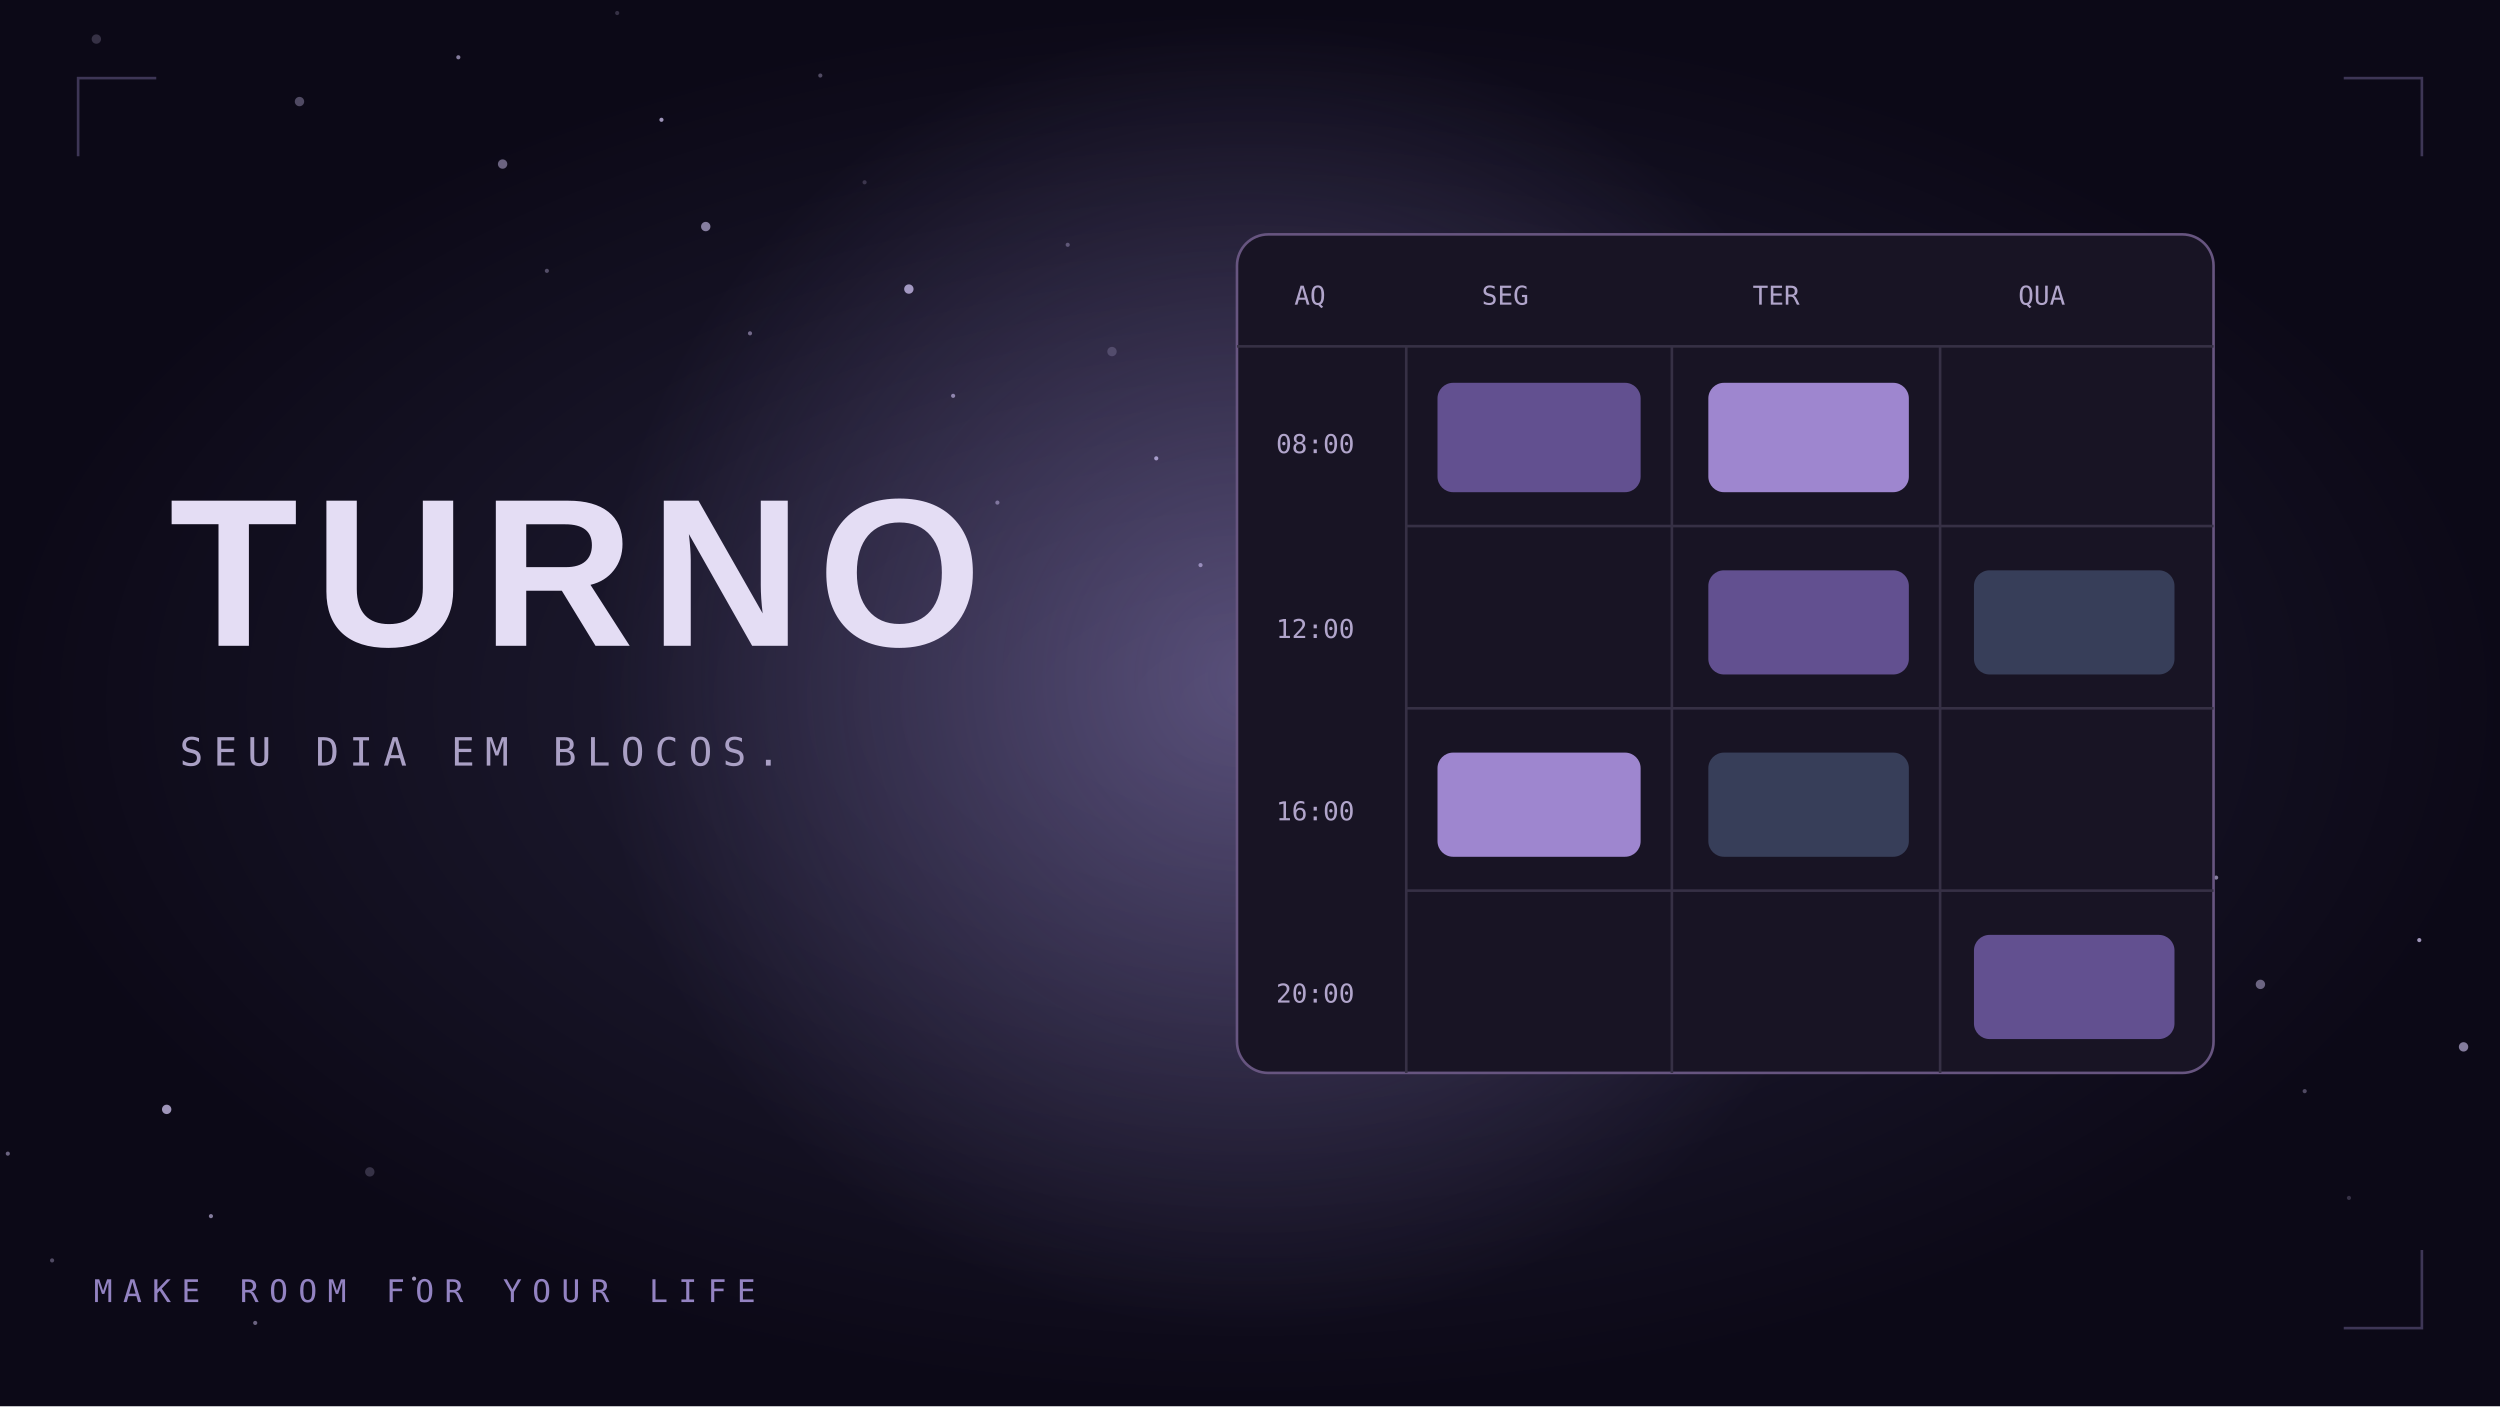
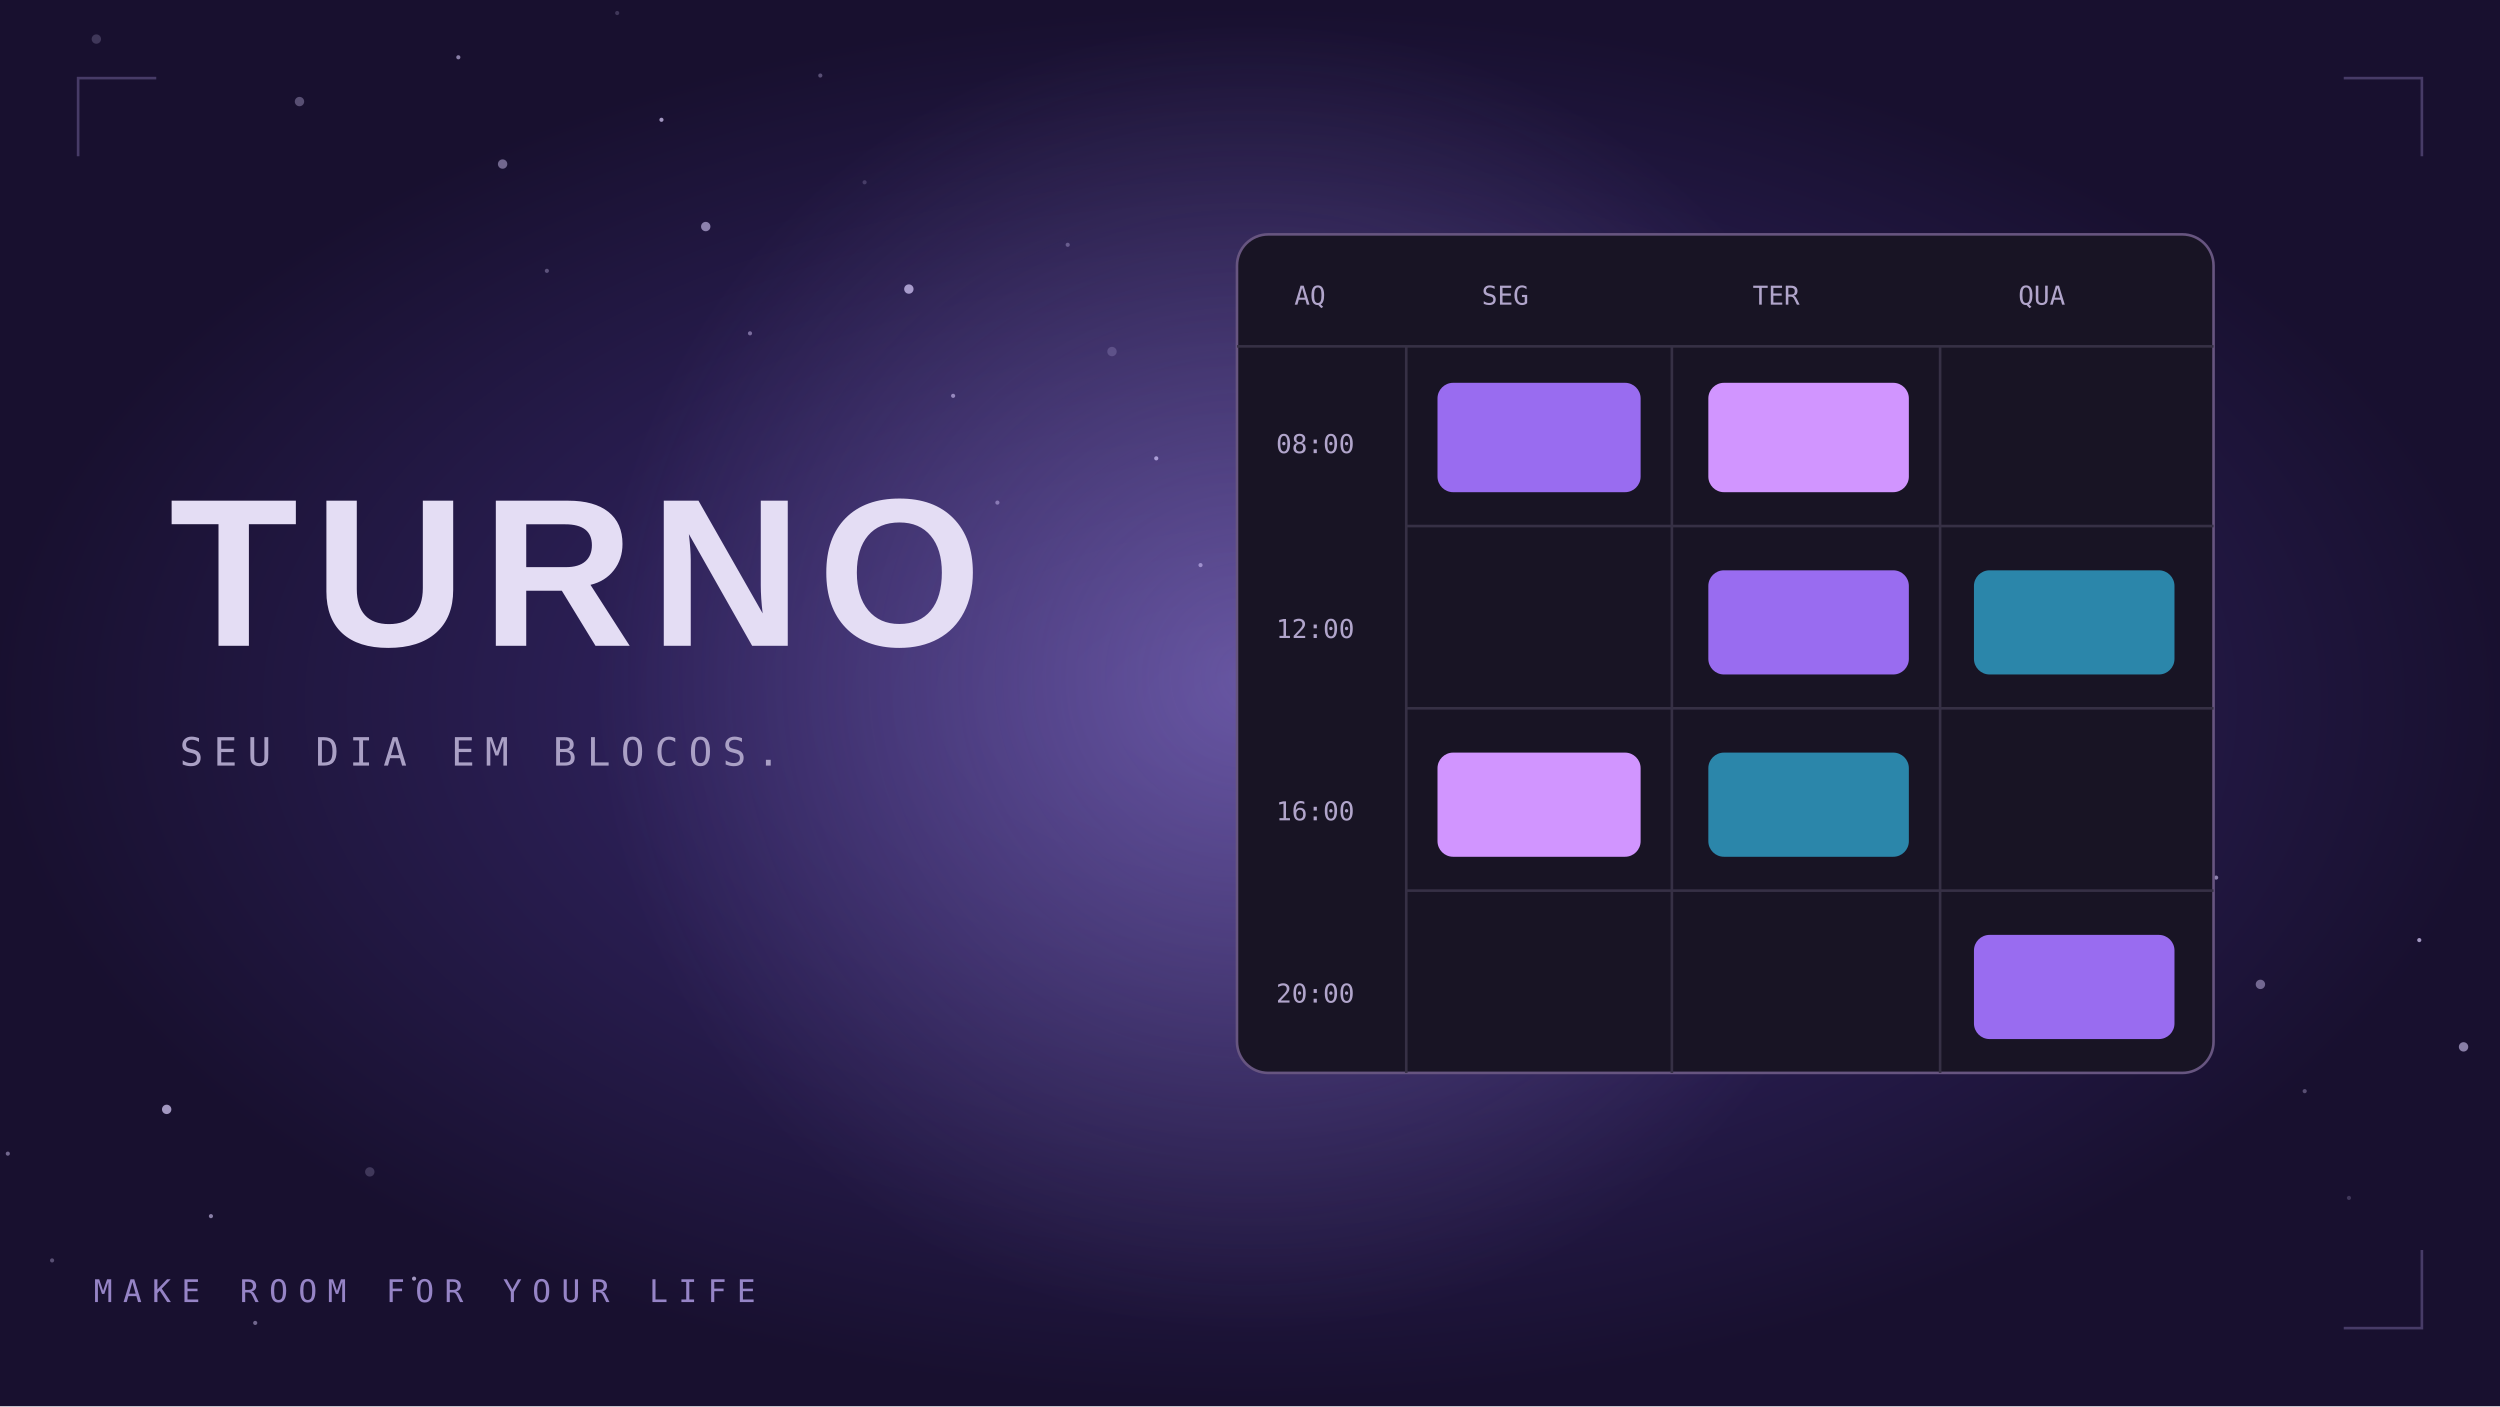
<svg xmlns="http://www.w3.org/2000/svg" viewBox="0 0 960 540">
  <defs>
    <radialGradient id="bg">
-       <stop stop-color="#27243d" />
-       <stop offset="1" stop-color="#0c0917" />
+       <stop stop-color="#3e2e7b" />
+       <stop offset="1" stop-color="#18102f" />
    </radialGradient>
    <radialGradient id="light">
      <stop stop-color="#b5a1ec" stop-opacity=".35" />
      <stop offset="1" stop-color="#b5a1ec" stop-opacity="0" />
    </radialGradient>
    <linearGradient id="ink" x1="0" y1="0" x2="1" y2="1">
      <stop stop-color="#b5a1ec" />
      <stop offset="1" stop-color="#684e96" />
    </linearGradient>
    <filter id="glow">
      <feGaussianBlur stdDeviation="8" />
    </filter>
  </defs>
  <rect width="960" height="540" fill="url(#bg)" />
  <circle cx="37" cy="15" r="1.8" fill="#ddd0ff" opacity="0.2" />
  <circle cx="210" cy="104" r="0.8" fill="#ddd0ff" opacity="0.325" />
  <circle cx="383" cy="193" r="0.8" fill="#ddd0ff" opacity="0.45" />
  <circle cx="556" cy="282" r="1.8" fill="#ddd0ff" opacity="0.575" />
  <circle cx="729" cy="371" r="0.8" fill="#ddd0ff" opacity="0.7" />
  <circle cx="902" cy="460" r="0.8" fill="#ddd0ff" opacity="0.2" />
  <circle cx="115" cy="39" r="1.8" fill="#ddd0ff" opacity="0.325" />
  <circle cx="288" cy="128" r="0.8" fill="#ddd0ff" opacity="0.45" />
  <circle cx="461" cy="217" r="0.8" fill="#ddd0ff" opacity="0.575" />
  <circle cx="634" cy="306" r="1.8" fill="#ddd0ff" opacity="0.7" />
  <circle cx="807" cy="395" r="0.8" fill="#ddd0ff" opacity="0.2" />
  <circle cx="20" cy="484" r="0.8" fill="#ddd0ff" opacity="0.325" />
  <circle cx="193" cy="63" r="1.8" fill="#ddd0ff" opacity="0.45" />
  <circle cx="366" cy="152" r="0.8" fill="#ddd0ff" opacity="0.575" />
  <circle cx="539" cy="241" r="0.8" fill="#ddd0ff" opacity="0.7" />
  <circle cx="712" cy="330" r="1.8" fill="#ddd0ff" opacity="0.2" />
  <circle cx="885" cy="419" r="0.8" fill="#ddd0ff" opacity="0.325" />
  <circle cx="98" cy="508" r="0.8" fill="#ddd0ff" opacity="0.45" />
  <circle cx="271" cy="87" r="1.8" fill="#ddd0ff" opacity="0.575" />
  <circle cx="444" cy="176" r="0.8" fill="#ddd0ff" opacity="0.7" />
  <circle cx="617" cy="265" r="0.8" fill="#ddd0ff" opacity="0.2" />
  <circle cx="790" cy="354" r="1.8" fill="#ddd0ff" opacity="0.325" />
  <circle cx="3" cy="443" r="0.8" fill="#ddd0ff" opacity="0.45" />
  <circle cx="176" cy="22" r="0.8" fill="#ddd0ff" opacity="0.575" />
  <circle cx="349" cy="111" r="1.8" fill="#ddd0ff" opacity="0.7" />
  <circle cx="522" cy="200" r="0.8" fill="#ddd0ff" opacity="0.2" />
  <circle cx="695" cy="289" r="0.8" fill="#ddd0ff" opacity="0.325" />
  <circle cx="868" cy="378" r="1.8" fill="#ddd0ff" opacity="0.45" />
  <circle cx="81" cy="467" r="0.8" fill="#ddd0ff" opacity="0.575" />
  <circle cx="254" cy="46" r="0.8" fill="#ddd0ff" opacity="0.7" />
  <circle cx="427" cy="135" r="1.8" fill="#ddd0ff" opacity="0.2" />
  <circle cx="600" cy="224" r="0.8" fill="#ddd0ff" opacity="0.325" />
  <circle cx="773" cy="313" r="0.8" fill="#ddd0ff" opacity="0.45" />
  <circle cx="946" cy="402" r="1.8" fill="#ddd0ff" opacity="0.575" />
  <circle cx="159" cy="491" r="0.8" fill="#ddd0ff" opacity="0.7" />
  <circle cx="332" cy="70" r="0.8" fill="#ddd0ff" opacity="0.2" />
  <circle cx="505" cy="159" r="1.8" fill="#ddd0ff" opacity="0.325" />
  <circle cx="678" cy="248" r="0.8" fill="#ddd0ff" opacity="0.45" />
  <circle cx="851" cy="337" r="0.8" fill="#ddd0ff" opacity="0.575" />
  <circle cx="64" cy="426" r="1.8" fill="#ddd0ff" opacity="0.7" />
  <circle cx="237" cy="5" r="0.8" fill="#ddd0ff" opacity="0.2" />
  <circle cx="410" cy="94" r="0.8" fill="#ddd0ff" opacity="0.325" />
  <circle cx="583" cy="183" r="1.8" fill="#ddd0ff" opacity="0.45" />
  <circle cx="756" cy="272" r="0.8" fill="#ddd0ff" opacity="0.575" />
  <circle cx="929" cy="361" r="0.8" fill="#ddd0ff" opacity="0.7" />
  <circle cx="142" cy="450" r="1.8" fill="#ddd0ff" opacity="0.2" />
  <circle cx="315" cy="29" r="0.8" fill="#ddd0ff" opacity="0.325" />
  <circle cx="488" cy="118" r="0.8" fill="#ddd0ff" opacity="0.45" />
  <circle cx="480" cy="260" r="250" fill="url(#light)" />
  <g transform="translate(475 90)">
    <rect width="375" height="322" rx="12" fill="#181424" stroke="#675580" />
    <path d="M0 43H375M65 43V322M167 43V322M270 43V322M65 112H375M65 182H375M65 252H375" stroke="#363045" />
-     <g fill="#625090">
+     <g fill="#996cf0">
      <rect x="77" y="57" width="78" height="42" rx="6" />
      <rect x="181" y="129" width="77" height="40" rx="6" />
      <rect x="283" y="269" width="77" height="40" rx="6" />
    </g>
-     <g fill="#9e86cf">
+     <g fill="#d195ff">
      <rect x="181" y="57" width="77" height="42" rx="6" />
      <rect x="77" y="199" width="78" height="40" rx="6" />
    </g>
-     <g fill="#373e59">
+     <g fill="#2b86aa">
      <rect x="283" y="129" width="77" height="40" rx="6" />
      <rect x="181" y="199" width="77" height="40" rx="6" />
    </g>
    <g fill="#b1a5cb" font-family="monospace" font-size="10">
      <text x="22" y="27">AQ</text>
      <text x="94" y="27">SEG</text>
      <text x="198" y="27">TER</text>
      <text x="300" y="27">QUA</text>
      <text x="15" y="84">08:00</text>
      <text x="15" y="155">12:00</text>
      <text x="15" y="225">16:00</text>
      <text x="15" y="295">20:00</text>
    </g>
  </g>
  <text x="65" y="248" font-family="Arial,sans-serif" font-weight="700" font-size="81" letter-spacing="6" fill="#e4ddf4">TURNO</text>
  <text x="69" y="294" font-family="monospace" font-size="15" letter-spacing="4" fill="#aaa0c5">SEU DIA EM BLOCOS.</text>
  <text x="36" y="500" font-family="monospace" font-size="12" letter-spacing="4" fill="#b5a1ec" opacity=".8">MAKE ROOM FOR YOUR LIFE</text>
  <path d="M900 30H930V60M30 60V30H60M900 510H930V480" fill="none" stroke="#b5a1ec" opacity=".3" />
</svg>
